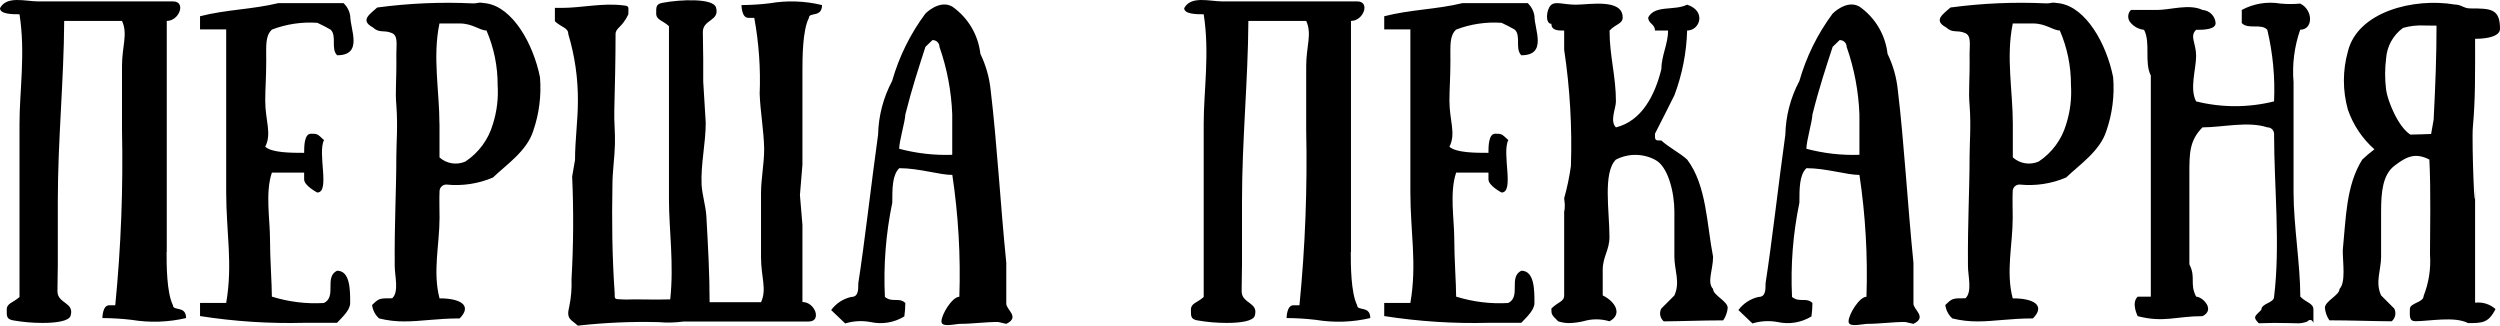
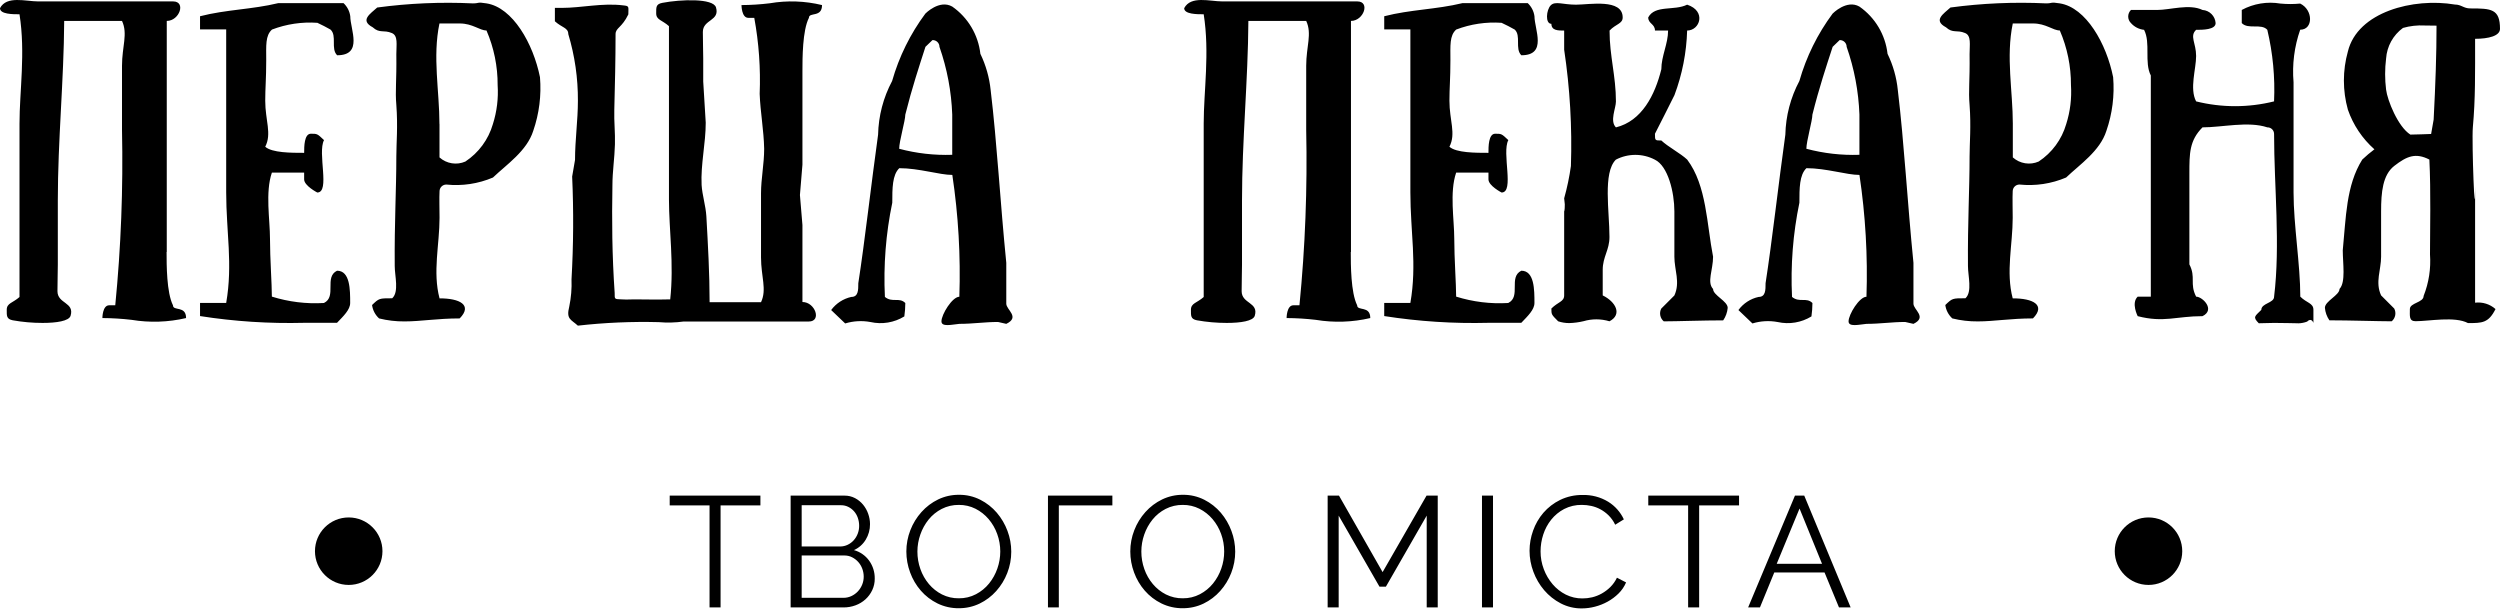
- <svg xmlns="http://www.w3.org/2000/svg" viewBox="0 0 222.248 28.954">
-   <path id="Union_19" data-name="Union 19" d="M3.607-3678.748a9.923,9.923,0,0,0,.2-2.414,89.537,89.537,0,0,0,.057-9.143l.255-1.478c0-1.759.256-3.525.256-5.252a20.222,20.222,0,0,0-.855-5.937c0-.567-.567-.567-1.191-1.136v-1.191h.623c1.734,0,3.6-.455,5.451-.223.567.056.456.112.456.8-.568,1.191-1.136,1.191-1.136,1.758,0,2.27-.056,4.516-.112,6.73-.032,1.022.088,2.045.056,3.069-.032,1.223-.223,2.414-.223,3.636-.056,3.07-.033,6.218.2,9.575,0,.568-.033.543.623.568.6.031.567,0,1.135,0,0,0,2.445.031,3.18,0,.344-3.15-.112-6.219-.112-8.864v-15.425c-.6-.544-1.135-.544-1.135-1.136,0-.543-.032-.823.543-.935,1.623-.312,4.516-.423,4.772.4.367,1.222-1.167,1.055-1.167,2.189,0,.823.033,1.791.033,2.357v2.046l.223,3.66c0,1.846-.455,3.693-.367,5.539.056.911.367,1.845.423,2.781.144,2.557.288,5.114.288,7.64h4.571c.536-1.136,0-2.27,0-3.98v-5.707c0-1.279.28-2.614.28-3.948-.032-1.646-.343-3.293-.4-4.884a30.593,30.593,0,0,0-.48-6.761h-.536c-.6,0-.6-1.135-.6-1.135a21.438,21.438,0,0,0,2.514-.16,11.431,11.431,0,0,1,4.646.16c0,1.135-1.166.6-1.166,1.135-.576,1.126-.576,3.6-.576,4.731v8.32l-.223,2.7.223,2.67v6.841c1.135,0,1.735,1.734.567,1.734H13.773a9.89,9.89,0,0,1-2.214.056,52.028,52.028,0,0,0-7.186.312C3.751-3677.614,3.319-3677.614,3.607-3678.748Zm113.729,1.319c0-.623.967-2.19,1.591-2.19a59.6,59.6,0,0,0-.623-10.83c-1.135,0-2.958-.6-4.716-.6-.623.6-.623,1.791-.623,3.069a33.244,33.244,0,0,0-.655,8.376c.655.543,1.278,0,1.814.543a8.74,8.74,0,0,1-.088,1.19,4.045,4.045,0,0,1-3,.5,4.71,4.71,0,0,0-2.246.125l-1.246-1.191a3.039,3.039,0,0,1,1.791-1.166c.623,0,.623-.6.623-1.223.567-3.636,1.166-8.975,1.758-13.2a10.654,10.654,0,0,1,1.246-4.772,18.63,18.63,0,0,1,2.958-5.994s1.246-1.278,2.381-.623a5.936,5.936,0,0,1,2.5,4.2,9.521,9.521,0,0,1,.912,3.213c.567,4.715.855,10.022,1.391,15.368V-3679c0,.543,1.246,1.19,0,1.791l-.736-.168c-1.191,0-2.214.168-3.436.168-.32.028-.73.109-1.054.109C117.566-3677.1,117.336-3677.169,117.336-3677.429Zm-1.415-24.408c-.576,1.766-1.2,3.636-1.8,6.026,0,.543-.536,2.358-.536,3.037a16.152,16.152,0,0,0,4.716.536v-3.581a20.519,20.519,0,0,0-1.135-6.017.6.6,0,0,0-.624-.6Zm-79.227,24.408c0-.623.966-2.19,1.591-2.19a59.509,59.509,0,0,0-.624-10.83c-1.135,0-2.957-.6-4.715-.6-.623.6-.623,1.791-.623,3.069a33.2,33.2,0,0,0-.656,8.376c.656.543,1.279,0,1.815.543a8.74,8.74,0,0,1-.088,1.19,4.049,4.049,0,0,1-3.006.5,4.735,4.735,0,0,0-2.252.125l-1.247-1.191a3.042,3.042,0,0,1,1.791-1.166c.623,0,.623-.6.623-1.223.567-3.636,1.167-8.975,1.758-13.2a10.642,10.642,0,0,1,1.247-4.772,18.61,18.61,0,0,1,2.957-5.994s1.246-1.278,2.39-.623a5.939,5.939,0,0,1,2.5,4.2,9.7,9.7,0,0,1,.912,3.213c.567,4.715.855,10.022,1.391,15.368V-3679c0,.543,1.246,1.19,0,1.791l-.736-.168c-1.191,0-2.214.168-3.436.168-.32.028-.731.109-1.054.109C36.924-3677.1,36.695-3677.169,36.695-3677.429Zm-1.423-24.408c-.567,1.766-1.191,3.636-1.79,6.026,0,.543-.544,2.358-.544,3.037a16.155,16.155,0,0,0,4.716.536v-3.581a20.519,20.519,0,0,0-1.135-6.017.6.6,0,0,0-.623-.6Zm121.946,24.575c-.6,0-.879-.031-2.045-.031-.6,0-.823.031-1.367.031-.567-.567-.343-.623.224-1.19,0-.6,1.135-.6,1.135-1.167.567-4.628,0-9.8,0-14.459a.587.587,0,0,0-.6-.6c-1.7-.567-4,0-5.763,0-1.167,1.167-1.167,2.325-1.167,4.092v8.088c.6,1.167,0,1.7.6,2.87.567,0,1.734,1.166.567,1.734-2.325,0-3.437.6-5.762,0,0,0-.6-1.166,0-1.734h1.167v-19.661c-.6-1.167,0-2.9-.6-4.059a1.813,1.813,0,0,1-1.166-.6.818.818,0,0,1,0-1.167h2.325c1.166,0,2.869-.567,4.036,0a1.254,1.254,0,0,1,1.166,1.167c0,.6-1.166.6-1.734.6-.6.567,0,1.166,0,2.325s-.6,2.9,0,4.036a14.316,14.316,0,0,0,6.929,0,23.042,23.042,0,0,0-.6-6.362c-.536-.6-1.7,0-2.271-.6v-1.167a5.363,5.363,0,0,1,3.437-.567,9.164,9.164,0,0,0,1.758,0c1.167.567,1.167,2.325,0,2.325a11.284,11.284,0,0,0-.591,4.675v9.8c0,2.894.6,6.394.6,9.255.567.567,1.166.567,1.166,1.166v1.167s-.167-.512-.567-.112a2.341,2.341,0,0,1-.761.15A.735.735,0,0,1,157.217-3677.262Zm-65.7-.176c-.6-.6-.6-.6-.6-1.135.6-.6,1.136-.6,1.136-1.167v-7.472s.056-.031.056-.623l-.056-.536a21.946,21.946,0,0,0,.6-2.869,56.906,56.906,0,0,0-.6-10.342v-1.7c-.536,0-1.136,0-1.136-.6-.567,0-.455-1.246-.056-1.646s1.079-.056,2.246-.056,4.148-.567,4.148,1.135c0,.567-.6.567-1.167,1.167,0,2.27.567,4.036.567,6.307,0,.6-.567,1.734,0,2.3,2.3-.567,3.469-2.869,4.037-5.171,0-1.167.6-2.27.6-3.437h-1.167c0-.6-.6-.6-.6-1.167.6-1.135,2.325-.567,3.46-1.135,1.735.567,1.136,2.3,0,2.3a17.8,17.8,0,0,1-1.126,5.739c-.567,1.166-1.167,2.3-1.735,3.436,0,.6,0,.6.567.6.6.567,1.7,1.136,2.3,1.7,1.735,2.3,1.735,5.761,2.3,8.631,0,1.167-.566,2.27,0,2.869,0,.568,1.3,1.079,1.3,1.679a2.338,2.338,0,0,1-.4,1.111c-1.734,0-4.148.088-5.283.088a.925.925,0,0,1-.223-1.135l1.166-1.167c.536-1.167,0-2.27,0-3.436v-4.036c0-1.7-.567-4.036-1.735-4.6a3.747,3.747,0,0,0-3.469,0c-1.166,1.167-.567,4.6-.567,6.873,0,1.167-.6,1.758-.6,2.925v2.27c1.166.568,1.758,1.7.6,2.3a4.023,4.023,0,0,0-2.305-.008,6.313,6.313,0,0,1-1.271.168A3.094,3.094,0,0,1,91.514-3677.438Zm76.23-.007c-.6,0-.512-.456-.512-1.079,0-.567,1.223-.567,1.223-1.167a8.4,8.4,0,0,0,.567-3.692c0-2.214.087-5.539-.056-8.432-1.223-.623-1.991-.312-3.125.567-1.022.8-1.166,2.325-1.166,4.036v4.036c0,1.167-.543,2.27,0,3.437l1.166,1.167a.926.926,0,0,1-.223,1.135c-1.135,0-3.8-.087-5.539-.087a2.3,2.3,0,0,1-.4-1.112c0-.6,1.3-1.111,1.3-1.678.567-.6.288-2.27.288-3.436.287-2.87.287-5.763,1.734-8.065a12.168,12.168,0,0,1,1.079-.911,8.361,8.361,0,0,1-2.358-3.525,9.6,9.6,0,0,1,0-5.172c.856-3.524,5.827-4.8,9.52-4.172.567,0,.766.344,1.366.344,1.846,0,2.637.032,2.637,1.814,0,.632-1.023.887-2.214.887,0,3.069.033,5.315-.2,7.865-.112,1.366.2,9.319.2,5.227v10.366a2.319,2.319,0,0,1,1.815.567c-.624,1.247-1.192,1.247-2.446,1.247C171.236-3677.9,168.934-3677.445,167.743-3677.445Zm-1.126-26.071a3.681,3.681,0,0,0-1.5,2.725,11.194,11.194,0,0,0,0,2.757c.113.936,1.047,3.293,2.158,4,.679-.024,1.335-.024,1.846-.056l.224-1.279c.167-3.237.256-5.762.256-8.351-.216,0-.609-.013-1.048-.013A5.887,5.887,0,0,0,166.617-3703.516ZM59.408-3677.525c-.567-.113-.535-.4-.535-.936,0-.6.535-.6,1.135-1.135v-15.424c0-2.87.543-6.274,0-9.711-.6,0-1.735,0-1.735-.543.6-1.135,2.27-.6,3.405-.6H73.667c1.166,0,.567,1.734-.567,1.734v20.541h-.017c0,1.135,0,3.6.567,4.739,0,.543,1.167,0,1.167,1.135a12.388,12.388,0,0,1-4.846.159,23.214,23.214,0,0,0-2.594-.159s0-1.135.6-1.135h.543a130.664,130.664,0,0,0,.6-15.593v-5.707c0-1.7.535-2.837,0-3.98H63.98c-.032,5.315-.567,10.622-.567,15.961v5.706c0,.567-.032,1.535-.032,2.358,0,1.135,1.534.967,1.166,2.19-.145.466-1.256.633-2.486.633A15.139,15.139,0,0,1,59.408-3677.525Zm-105.273,0c-.567-.113-.536-.4-.536-.936,0-.6.536-.6,1.135-1.135v-15.424c0-2.87.543-6.274,0-9.711-.6,0-1.735,0-1.735-.543.6-1.135,2.271-.6,3.405-.6h11.988c1.166,0,.567,1.734-.567,1.734v20.541h-.016c0,1.135,0,3.6.567,4.739,0,.543,1.166,0,1.166,1.135a12.388,12.388,0,0,1-4.846.159,23.214,23.214,0,0,0-2.594-.159s0-1.135.6-1.135h.544a130.865,130.865,0,0,0,.6-15.593v-5.707c0-1.7.536-2.837,0-3.98h-5.139c-.032,5.315-.567,10.622-.567,15.961v5.706c0,.567-.032,1.535-.032,2.358,0,1.135,1.534.967,1.166,2.19-.145.466-1.256.633-2.486.633A15.127,15.127,0,0,1-45.865-3677.525Zm131.184.223a51.327,51.327,0,0,1-9.263-.6v-1.167h2.325c.6-3.468,0-6.306,0-9.83v-14.49H76.057v-1.167c2.325-.6,4.628-.6,6.962-1.167h5.794a1.962,1.962,0,0,1,.6,1.167c0,1.167,1.167,3.469-1.166,3.469-.592-.575,0-1.742-.592-2.285-.567-.312-.567-.312-1.167-.6a9.475,9.475,0,0,0-4.036.6c-.6.543-.511,1.422-.511,2.725,0,1.622-.088,2.47-.088,3.6,0,1.758.6,2.925,0,4.092.6.543,2.325.543,3.469.543,0-.543,0-1.7.6-1.7.567,0,.567,0,1.167.567-.6,1.135.567,4.659-.6,4.659,0,0-1.166-.6-1.166-1.167v-.6H82.45c-.6,1.759-.167,4.173-.167,5.884,0,1.758.167,4,.167,5.138a12.907,12.907,0,0,0,4.628.567c1.167-.567,0-2.3,1.167-2.87,1.166,0,1.166,1.7,1.166,2.87,0,.6-.6,1.166-1.166,1.758Zm-105.282,0a51.2,51.2,0,0,1-9.254-.6v-1.167h2.325c.6-3.468,0-6.306,0-9.83v-14.49h-2.325v-1.167c2.325-.6,4.628-.6,6.962-1.167h5.794a1.962,1.962,0,0,1,.6,1.167c0,1.167,1.167,3.469-1.166,3.469-.592-.575.007-1.742-.592-2.285-.567-.312-.567-.312-1.166-.6a9.471,9.471,0,0,0-4.036.6c-.6.543-.512,1.422-.512,2.725,0,1.622-.088,2.47-.088,3.6,0,1.758.6,2.925,0,4.092.6.543,2.325.543,3.46.543,0-.543,0-1.7.6-1.7.567,0,.567,0,1.166.567-.6,1.135.567,4.659-.6,4.659,0,0-1.167-.6-1.167-1.167v-.6h-2.869c-.6,1.759-.167,4.173-.167,5.884,0,1.758.167,4,.167,5.138a12.9,12.9,0,0,0,4.628.567c1.166-.567,0-2.3,1.166-2.87,1.167,0,1.167,1.7,1.167,2.87,0,.6-.6,1.166-1.167,1.758Zm146.522-.392a1.951,1.951,0,0,1-.623-1.191c.623-.6.623-.6,1.791-.6.623-.568.223-1.99.223-2.87-.032-3.892.144-6.729.144-9.743,0-1.167.143-2.669,0-4.571-.113-1.3.032-2.071,0-4.516,0-.855.167-1.646-.4-1.878-.735-.312-1.079.056-1.7-.512-1.166-.623-.223-1.19.4-1.758a47.038,47.038,0,0,1,8.5-.367c.6,0,.344-.144,1.223,0,2.325.367,4.148,3.58,4.739,6.562a11.63,11.63,0,0,1-.6,4.771c-.567,1.791-2.357,2.981-3.58,4.148a8.369,8.369,0,0,1-4.148.624.6.6,0,0,0-.6.6c-.032.512,0,1.791,0,2.358,0,2.39-.623,4.8,0,7.161,1.8-.008,2.965.592,1.8,1.782-1.987,0-3.446.267-4.905.267A9.049,9.049,0,0,1,126.559-3677.693Zm5.379-17.279v2.966a2.152,2.152,0,0,0,2.3.367,5.978,5.978,0,0,0,2.445-3.324,9.432,9.432,0,0,0,.424-3.469,12.105,12.105,0,0,0-.992-4.859c-.623,0-1.222-.623-2.39-.623h-1.79C131.314-3700.934,131.939-3697.921,131.939-3694.973ZM-13.3-3677.693a1.95,1.95,0,0,1-.624-1.191c.624-.6.624-.6,1.791-.6.623-.568.224-1.99.224-2.87-.033-3.892.143-6.729.143-9.743,0-1.167.144-2.669,0-4.571-.112-1.3.033-2.071,0-4.516,0-.855.168-1.646-.4-1.878-.736-.312-1.079.056-1.7-.512-1.167-.623-.224-1.19.4-1.758a47.052,47.052,0,0,1,8.5-.367c.6,0,.343-.144,1.222,0,2.326.367,4.149,3.58,4.748,6.562a11.646,11.646,0,0,1-.6,4.771c-.568,1.791-2.358,2.981-3.581,4.148a8.367,8.367,0,0,1-4.148.624.6.6,0,0,0-.6.6c-.033.512,0,1.791,0,2.358,0,2.39-.624,4.8,0,7.161,1.79-.008,2.957.592,1.79,1.782-1.987,0-3.445.267-4.9.267A9.048,9.048,0,0,1-13.3-3677.693Zm5.371-17.279v2.966a2.152,2.152,0,0,0,2.3.367,5.978,5.978,0,0,0,2.445-3.324,9.432,9.432,0,0,0,.424-3.469,12.105,12.105,0,0,0-.992-4.859c-.623,0-1.222-.623-2.381-.623h-1.8C-8.558-3700.934-7.934-3697.921-7.934-3694.973Z" transform="translate(47 3706)" />
+ <svg xmlns="http://www.w3.org/2000/svg" viewBox="0 0 222.248 54.083">
+   <g id="logo" transform="translate(-47 -18)">
+     <g id="Group_1" data-name="Group 1" transform="translate(35.999 -32.041)">
+       <g id="XMLID_14_" transform="translate(11.001 50.041)">
+         <path id="Union_19" data-name="Union 19" d="M3.607-3678.748a9.923,9.923,0,0,0,.2-2.414,89.537,89.537,0,0,0,.057-9.143l.255-1.478c0-1.759.256-3.525.256-5.252a20.222,20.222,0,0,0-.855-5.937c0-.567-.567-.567-1.191-1.136v-1.191h.623c1.734,0,3.6-.455,5.451-.223.567.056.456.112.456.8-.568,1.191-1.136,1.191-1.136,1.758,0,2.27-.056,4.516-.112,6.73-.032,1.022.088,2.045.056,3.069-.032,1.223-.223,2.414-.223,3.636-.056,3.07-.033,6.218.2,9.575,0,.568-.033.543.623.568.6.031.567,0,1.135,0,0,0,2.445.031,3.18,0,.344-3.15-.112-6.219-.112-8.864v-15.425c-.6-.544-1.135-.544-1.135-1.136,0-.543-.032-.823.543-.935,1.623-.312,4.516-.423,4.772.4.367,1.222-1.167,1.055-1.167,2.189,0,.823.033,1.791.033,2.357v2.046l.223,3.66c0,1.846-.455,3.693-.367,5.539.056.911.367,1.845.423,2.781.144,2.557.288,5.114.288,7.64h4.571c.536-1.136,0-2.27,0-3.98v-5.707c0-1.279.28-2.614.28-3.948-.032-1.646-.343-3.293-.4-4.884a30.593,30.593,0,0,0-.48-6.761h-.536c-.6,0-.6-1.135-.6-1.135a21.438,21.438,0,0,0,2.514-.16,11.431,11.431,0,0,1,4.646.16c0,1.135-1.166.6-1.166,1.135-.576,1.126-.576,3.6-.576,4.731v8.32l-.223,2.7.223,2.67v6.841c1.135,0,1.735,1.734.567,1.734H13.773a9.89,9.89,0,0,1-2.214.056,52.028,52.028,0,0,0-7.186.312C3.751-3677.614,3.319-3677.614,3.607-3678.748Zm113.729,1.319c0-.623.967-2.19,1.591-2.19a59.6,59.6,0,0,0-.623-10.83c-1.135,0-2.958-.6-4.716-.6-.623.6-.623,1.791-.623,3.069a33.244,33.244,0,0,0-.655,8.376c.655.543,1.278,0,1.814.543a8.74,8.74,0,0,1-.088,1.19,4.045,4.045,0,0,1-3,.5,4.71,4.71,0,0,0-2.246.125l-1.246-1.191a3.039,3.039,0,0,1,1.791-1.166c.623,0,.623-.6.623-1.223.567-3.636,1.166-8.975,1.758-13.2a10.654,10.654,0,0,1,1.246-4.772,18.63,18.63,0,0,1,2.958-5.994s1.246-1.278,2.381-.623a5.936,5.936,0,0,1,2.5,4.2,9.521,9.521,0,0,1,.912,3.213c.567,4.715.855,10.022,1.391,15.368V-3679c0,.543,1.246,1.19,0,1.791l-.736-.168c-1.191,0-2.214.168-3.436.168-.32.028-.73.109-1.054.109C117.566-3677.1,117.336-3677.169,117.336-3677.429Zm-1.415-24.408c-.576,1.766-1.2,3.636-1.8,6.026,0,.543-.536,2.358-.536,3.037a16.152,16.152,0,0,0,4.716.536v-3.581a20.519,20.519,0,0,0-1.135-6.017.6.6,0,0,0-.624-.6Zm-79.227,24.408c0-.623.966-2.19,1.591-2.19a59.509,59.509,0,0,0-.624-10.83c-1.135,0-2.957-.6-4.715-.6-.623.6-.623,1.791-.623,3.069a33.2,33.2,0,0,0-.656,8.376c.656.543,1.279,0,1.815.543a8.74,8.74,0,0,1-.088,1.19,4.049,4.049,0,0,1-3.006.5,4.735,4.735,0,0,0-2.252.125l-1.247-1.191a3.042,3.042,0,0,1,1.791-1.166c.623,0,.623-.6.623-1.223.567-3.636,1.167-8.975,1.758-13.2a10.642,10.642,0,0,1,1.247-4.772,18.61,18.61,0,0,1,2.957-5.994s1.246-1.278,2.39-.623a5.939,5.939,0,0,1,2.5,4.2,9.7,9.7,0,0,1,.912,3.213c.567,4.715.855,10.022,1.391,15.368V-3679c0,.543,1.246,1.19,0,1.791l-.736-.168c-1.191,0-2.214.168-3.436.168-.32.028-.731.109-1.054.109C36.924-3677.1,36.695-3677.169,36.695-3677.429Zm-1.423-24.408c-.567,1.766-1.191,3.636-1.79,6.026,0,.543-.544,2.358-.544,3.037a16.155,16.155,0,0,0,4.716.536v-3.581a20.519,20.519,0,0,0-1.135-6.017.6.6,0,0,0-.623-.6Zm121.946,24.575c-.6,0-.879-.031-2.045-.031-.6,0-.823.031-1.367.031-.567-.567-.343-.623.224-1.19,0-.6,1.135-.6,1.135-1.167.567-4.628,0-9.8,0-14.459a.587.587,0,0,0-.6-.6c-1.7-.567-4,0-5.763,0-1.167,1.167-1.167,2.325-1.167,4.092v8.088c.6,1.167,0,1.7.6,2.87.567,0,1.734,1.166.567,1.734-2.325,0-3.437.6-5.762,0,0,0-.6-1.166,0-1.734h1.167v-19.661c-.6-1.167,0-2.9-.6-4.059a1.813,1.813,0,0,1-1.166-.6.818.818,0,0,1,0-1.167h2.325c1.166,0,2.869-.567,4.036,0a1.254,1.254,0,0,1,1.166,1.167c0,.6-1.166.6-1.734.6-.6.567,0,1.166,0,2.325s-.6,2.9,0,4.036a14.316,14.316,0,0,0,6.929,0,23.042,23.042,0,0,0-.6-6.362c-.536-.6-1.7,0-2.271-.6v-1.167a5.363,5.363,0,0,1,3.437-.567,9.164,9.164,0,0,0,1.758,0c1.167.567,1.167,2.325,0,2.325a11.284,11.284,0,0,0-.591,4.675v9.8c0,2.894.6,6.394.6,9.255.567.567,1.166.567,1.166,1.166v1.167s-.167-.512-.567-.112a2.341,2.341,0,0,1-.761.15A.735.735,0,0,1,157.217-3677.262Zm-65.7-.176c-.6-.6-.6-.6-.6-1.135.6-.6,1.136-.6,1.136-1.167v-7.472s.056-.031.056-.623l-.056-.536a21.946,21.946,0,0,0,.6-2.869,56.906,56.906,0,0,0-.6-10.342v-1.7c-.536,0-1.136,0-1.136-.6-.567,0-.455-1.246-.056-1.646s1.079-.056,2.246-.056,4.148-.567,4.148,1.135c0,.567-.6.567-1.167,1.167,0,2.27.567,4.036.567,6.307,0,.6-.567,1.734,0,2.3,2.3-.567,3.469-2.869,4.037-5.171,0-1.167.6-2.27.6-3.437h-1.167c0-.6-.6-.6-.6-1.167.6-1.135,2.325-.567,3.46-1.135,1.735.567,1.136,2.3,0,2.3a17.8,17.8,0,0,1-1.126,5.739c-.567,1.166-1.167,2.3-1.735,3.436,0,.6,0,.6.567.6.6.567,1.7,1.136,2.3,1.7,1.735,2.3,1.735,5.761,2.3,8.631,0,1.167-.566,2.27,0,2.869,0,.568,1.3,1.079,1.3,1.679a2.338,2.338,0,0,1-.4,1.111c-1.734,0-4.148.088-5.283.088a.925.925,0,0,1-.223-1.135l1.166-1.167c.536-1.167,0-2.27,0-3.436v-4.036c0-1.7-.567-4.036-1.735-4.6a3.747,3.747,0,0,0-3.469,0c-1.166,1.167-.567,4.6-.567,6.873,0,1.167-.6,1.758-.6,2.925v2.27c1.166.568,1.758,1.7.6,2.3a4.023,4.023,0,0,0-2.305-.008,6.313,6.313,0,0,1-1.271.168A3.094,3.094,0,0,1,91.514-3677.438Zm76.23-.007c-.6,0-.512-.456-.512-1.079,0-.567,1.223-.567,1.223-1.167a8.4,8.4,0,0,0,.567-3.692c0-2.214.087-5.539-.056-8.432-1.223-.623-1.991-.312-3.125.567-1.022.8-1.166,2.325-1.166,4.036v4.036c0,1.167-.543,2.27,0,3.437l1.166,1.167a.926.926,0,0,1-.223,1.135c-1.135,0-3.8-.087-5.539-.087a2.3,2.3,0,0,1-.4-1.112c0-.6,1.3-1.111,1.3-1.678.567-.6.288-2.27.288-3.436.287-2.87.287-5.763,1.734-8.065a12.168,12.168,0,0,1,1.079-.911,8.361,8.361,0,0,1-2.358-3.525,9.6,9.6,0,0,1,0-5.172c.856-3.524,5.827-4.8,9.52-4.172.567,0,.766.344,1.366.344,1.846,0,2.637.032,2.637,1.814,0,.632-1.023.887-2.214.887,0,3.069.033,5.315-.2,7.865-.112,1.366.2,9.319.2,5.227v10.366a2.319,2.319,0,0,1,1.815.567c-.624,1.247-1.192,1.247-2.446,1.247C171.236-3677.9,168.934-3677.445,167.743-3677.445Zm-1.126-26.071a3.681,3.681,0,0,0-1.5,2.725,11.194,11.194,0,0,0,0,2.757c.113.936,1.047,3.293,2.158,4,.679-.024,1.335-.024,1.846-.056l.224-1.279c.167-3.237.256-5.762.256-8.351-.216,0-.609-.013-1.048-.013A5.887,5.887,0,0,0,166.617-3703.516ZM59.408-3677.525c-.567-.113-.535-.4-.535-.936,0-.6.535-.6,1.135-1.135v-15.424c0-2.87.543-6.274,0-9.711-.6,0-1.735,0-1.735-.543.6-1.135,2.27-.6,3.405-.6H73.667c1.166,0,.567,1.734-.567,1.734v20.541h-.017c0,1.135,0,3.6.567,4.739,0,.543,1.167,0,1.167,1.135a12.388,12.388,0,0,1-4.846.159,23.214,23.214,0,0,0-2.594-.159s0-1.135.6-1.135h.543a130.664,130.664,0,0,0,.6-15.593v-5.707c0-1.7.535-2.837,0-3.98H63.98c-.032,5.315-.567,10.622-.567,15.961v5.706c0,.567-.032,1.535-.032,2.358,0,1.135,1.534.967,1.166,2.19-.145.466-1.256.633-2.486.633A15.139,15.139,0,0,1,59.408-3677.525Zm-105.273,0c-.567-.113-.536-.4-.536-.936,0-.6.536-.6,1.135-1.135v-15.424c0-2.87.543-6.274,0-9.711-.6,0-1.735,0-1.735-.543.6-1.135,2.271-.6,3.405-.6h11.988c1.166,0,.567,1.734-.567,1.734v20.541h-.016c0,1.135,0,3.6.567,4.739,0,.543,1.166,0,1.166,1.135a12.388,12.388,0,0,1-4.846.159,23.214,23.214,0,0,0-2.594-.159s0-1.135.6-1.135h.544a130.865,130.865,0,0,0,.6-15.593v-5.707c0-1.7.536-2.837,0-3.98h-5.139c-.032,5.315-.567,10.622-.567,15.961v5.706c0,.567-.032,1.535-.032,2.358,0,1.135,1.534.967,1.166,2.19-.145.466-1.256.633-2.486.633A15.127,15.127,0,0,1-45.865-3677.525Zm131.184.223a51.327,51.327,0,0,1-9.263-.6v-1.167h2.325c.6-3.468,0-6.306,0-9.83v-14.49H76.057v-1.167c2.325-.6,4.628-.6,6.962-1.167h5.794a1.962,1.962,0,0,1,.6,1.167c0,1.167,1.167,3.469-1.166,3.469-.592-.575,0-1.742-.592-2.285-.567-.312-.567-.312-1.167-.6a9.475,9.475,0,0,0-4.036.6c-.6.543-.511,1.422-.511,2.725,0,1.622-.088,2.47-.088,3.6,0,1.758.6,2.925,0,4.092.6.543,2.325.543,3.469.543,0-.543,0-1.7.6-1.7.567,0,.567,0,1.167.567-.6,1.135.567,4.659-.6,4.659,0,0-1.166-.6-1.166-1.167v-.6H82.45c-.6,1.759-.167,4.173-.167,5.884,0,1.758.167,4,.167,5.138a12.907,12.907,0,0,0,4.628.567c1.167-.567,0-2.3,1.167-2.87,1.166,0,1.166,1.7,1.166,2.87,0,.6-.6,1.166-1.166,1.758Zm-105.282,0a51.2,51.2,0,0,1-9.254-.6v-1.167h2.325c.6-3.468,0-6.306,0-9.83v-14.49h-2.325v-1.167c2.325-.6,4.628-.6,6.962-1.167h5.794a1.962,1.962,0,0,1,.6,1.167c0,1.167,1.167,3.469-1.166,3.469-.592-.575.007-1.742-.592-2.285-.567-.312-.567-.312-1.166-.6a9.471,9.471,0,0,0-4.036.6c-.6.543-.512,1.422-.512,2.725,0,1.622-.088,2.47-.088,3.6,0,1.758.6,2.925,0,4.092.6.543,2.325.543,3.46.543,0-.543,0-1.7.6-1.7.567,0,.567,0,1.166.567-.6,1.135.567,4.659-.6,4.659,0,0-1.167-.6-1.167-1.167v-.6h-2.869c-.6,1.759-.167,4.173-.167,5.884,0,1.758.167,4,.167,5.138a12.9,12.9,0,0,0,4.628.567c1.166-.567,0-2.3,1.166-2.87,1.167,0,1.167,1.7,1.167,2.87,0,.6-.6,1.166-1.167,1.758Zm146.522-.392a1.951,1.951,0,0,1-.623-1.191c.623-.6.623-.6,1.791-.6.623-.568.223-1.99.223-2.87-.032-3.892.144-6.729.144-9.743,0-1.167.143-2.669,0-4.571-.113-1.3.032-2.071,0-4.516,0-.855.167-1.646-.4-1.878-.735-.312-1.079.056-1.7-.512-1.166-.623-.223-1.19.4-1.758a47.038,47.038,0,0,1,8.5-.367c.6,0,.344-.144,1.223,0,2.325.367,4.148,3.58,4.739,6.562a11.63,11.63,0,0,1-.6,4.771c-.567,1.791-2.357,2.981-3.58,4.148a8.369,8.369,0,0,1-4.148.624.6.6,0,0,0-.6.6c-.032.512,0,1.791,0,2.358,0,2.39-.623,4.8,0,7.161,1.8-.008,2.965.592,1.8,1.782-1.987,0-3.446.267-4.905.267A9.049,9.049,0,0,1,126.559-3677.693Zm5.379-17.279v2.966a2.152,2.152,0,0,0,2.3.367,5.978,5.978,0,0,0,2.445-3.324,9.432,9.432,0,0,0,.424-3.469,12.105,12.105,0,0,0-.992-4.859c-.623,0-1.222-.623-2.39-.623h-1.79C131.314-3700.934,131.939-3697.921,131.939-3694.973ZM-13.3-3677.693a1.95,1.95,0,0,1-.624-1.191c.624-.6.624-.6,1.791-.6.623-.568.224-1.99.224-2.87-.033-3.892.143-6.729.143-9.743,0-1.167.144-2.669,0-4.571-.112-1.3.033-2.071,0-4.516,0-.855.168-1.646-.4-1.878-.736-.312-1.079.056-1.7-.512-1.167-.623-.224-1.19.4-1.758a47.052,47.052,0,0,1,8.5-.367c.6,0,.343-.144,1.222,0,2.326.367,4.149,3.58,4.748,6.562a11.646,11.646,0,0,1-.6,4.771c-.568,1.791-2.358,2.981-3.581,4.148a8.367,8.367,0,0,1-4.148.624.6.6,0,0,0-.6.6c-.033.512,0,1.791,0,2.358,0,2.39-.624,4.8,0,7.161,1.79-.008,2.957.592,1.79,1.782-1.987,0-3.445.267-4.9.267A9.048,9.048,0,0,1-13.3-3677.693Zm5.371-17.279v2.966a2.152,2.152,0,0,0,2.3.367,5.978,5.978,0,0,0,2.445-3.324,9.432,9.432,0,0,0,.424-3.469,12.105,12.105,0,0,0-.992-4.859c-.623,0-1.222-.623-2.381-.623h-1.8C-8.558-3700.934-7.934-3697.921-7.934-3694.973Z" transform="translate(47 3706)" />
+       </g>
+     </g>
+     <g id="Group_275" data-name="Group 275" transform="translate(1)">
+       <g id="Group_274" data-name="Group 274">
+         <circle id="Ellipse_23" data-name="Ellipse 23" cx="3" cy="3" r="3" transform="translate(234 64)" />
+         <circle id="Ellipse_24" data-name="Ellipse 24" cx="3" cy="3" r="3" transform="translate(74 64)" />
+       </g>
+       <path id="Path_376" data-name="Path 376" d="M-44.4-9.072h-3.542V0h-.98V-9.072h-3.542V-9.94H-44.4Zm10.164,6.51a2.357,2.357,0,0,1-.224,1.029,2.6,2.6,0,0,1-.6.812,2.718,2.718,0,0,1-.882.532A3.045,3.045,0,0,1-37.023,0h-4.69V-9.94h4.788a1.962,1.962,0,0,1,.938.224,2.342,2.342,0,0,1,.714.581,2.663,2.663,0,0,1,.455.812,2.732,2.732,0,0,1,.161.917,2.607,2.607,0,0,1-.378,1.379,2.34,2.34,0,0,1-1.05.931,2.484,2.484,0,0,1,1.351.938A2.649,2.649,0,0,1-34.237-2.562Zm-.98-.168a2.035,2.035,0,0,0-.126-.707,1.856,1.856,0,0,0-.357-.6,1.857,1.857,0,0,0-.546-.42,1.471,1.471,0,0,0-.679-.161h-3.808V-.854h3.71a1.647,1.647,0,0,0,.707-.154,1.879,1.879,0,0,0,.574-.413,1.926,1.926,0,0,0,.385-.6A1.854,1.854,0,0,0-35.217-2.73Zm-5.516-6.356v3.668h3.416a1.525,1.525,0,0,0,.679-.154,1.728,1.728,0,0,0,.539-.406,1.875,1.875,0,0,0,.35-.581,1.921,1.921,0,0,0,.126-.693,2.123,2.123,0,0,0-.119-.714,1.743,1.743,0,0,0-.336-.581,1.68,1.68,0,0,0-.511-.392,1.42,1.42,0,0,0-.644-.147ZM-26.761.07a4.21,4.21,0,0,1-1.9-.427,4.716,4.716,0,0,1-1.477-1.134,5.156,5.156,0,0,1-.952-1.617,5.336,5.336,0,0,1-.336-1.862,5.167,5.167,0,0,1,.357-1.9,5.249,5.249,0,0,1,.987-1.61A4.772,4.772,0,0,1-28.6-9.6a4.188,4.188,0,0,1,1.848-.413,4.1,4.1,0,0,1,1.9.441,4.764,4.764,0,0,1,1.47,1.155A5.339,5.339,0,0,1-22.435-6.8,5.241,5.241,0,0,1-22.1-4.956a5.167,5.167,0,0,1-.357,1.9,5.231,5.231,0,0,1-.98,1.6A4.74,4.74,0,0,1-24.913-.343,4.188,4.188,0,0,1-26.761.07Zm-3.682-5.04a4.63,4.63,0,0,0,.266,1.561,4.247,4.247,0,0,0,.756,1.33,3.716,3.716,0,0,0,1.162.924,3.247,3.247,0,0,0,1.5.343,3.2,3.2,0,0,0,1.526-.364,3.721,3.721,0,0,0,1.162-.952,4.4,4.4,0,0,0,.735-1.33,4.558,4.558,0,0,0,.259-1.512,4.523,4.523,0,0,0-.273-1.561,4.268,4.268,0,0,0-.763-1.323,3.762,3.762,0,0,0-1.162-.917,3.216,3.216,0,0,0-1.484-.343,3.255,3.255,0,0,0-1.526.357,3.637,3.637,0,0,0-1.162.945,4.4,4.4,0,0,0-.735,1.33A4.558,4.558,0,0,0-30.443-4.97Zm17.332-4.1h-4.76V0h-.966V-9.94h5.726ZM-6.853.07a4.21,4.21,0,0,1-1.9-.427,4.716,4.716,0,0,1-1.477-1.134,5.156,5.156,0,0,1-.952-1.617,5.336,5.336,0,0,1-.336-1.862,5.167,5.167,0,0,1,.357-1.9,5.249,5.249,0,0,1,.987-1.61A4.772,4.772,0,0,1-8.687-9.6a4.188,4.188,0,0,1,1.848-.413,4.1,4.1,0,0,1,1.9.441,4.764,4.764,0,0,1,1.47,1.155A5.339,5.339,0,0,1-2.527-6.8a5.241,5.241,0,0,1,.336,1.841,5.167,5.167,0,0,1-.357,1.9,5.231,5.231,0,0,1-.98,1.6A4.74,4.74,0,0,1-5.005-.343,4.188,4.188,0,0,1-6.853.07Zm-3.682-5.04a4.63,4.63,0,0,0,.266,1.561,4.247,4.247,0,0,0,.756,1.33,3.716,3.716,0,0,0,1.162.924,3.247,3.247,0,0,0,1.5.343,3.2,3.2,0,0,0,1.526-.364,3.721,3.721,0,0,0,1.162-.952,4.4,4.4,0,0,0,.735-1.33A4.558,4.558,0,0,0-3.171-4.97a4.523,4.523,0,0,0-.273-1.561,4.268,4.268,0,0,0-.763-1.323,3.762,3.762,0,0,0-1.162-.917,3.216,3.216,0,0,0-1.484-.343,3.255,3.255,0,0,0-1.526.357,3.637,3.637,0,0,0-1.162.945,4.4,4.4,0,0,0-.735,1.33A4.558,4.558,0,0,0-10.535-4.97ZM14.833,0V-8.162L11.207-1.848h-.574L7.007-8.162V0h-.98V-9.94H7.035l3.878,6.8,3.906-6.8h.994V0Zm4.914,0V-9.94h.98V0Zm4.228-5.04a5.313,5.313,0,0,1,.315-1.785,4.949,4.949,0,0,1,.917-1.589,4.706,4.706,0,0,1,1.484-1.141,4.416,4.416,0,0,1,2-.441,4.146,4.146,0,0,1,2.275.6,3.662,3.662,0,0,1,1.393,1.568l-.77.476a2.941,2.941,0,0,0-.581-.826,3.23,3.23,0,0,0-.735-.546,3.106,3.106,0,0,0-.812-.3,3.893,3.893,0,0,0-.826-.091,3.325,3.325,0,0,0-1.582.364A3.642,3.642,0,0,0,25.9-7.8a4.155,4.155,0,0,0-.707,1.323,4.812,4.812,0,0,0-.238,1.491A4.42,4.42,0,0,0,25.242-3.4a4.487,4.487,0,0,0,.784,1.337,3.77,3.77,0,0,0,1.176.924A3.229,3.229,0,0,0,28.679-.8,3.711,3.711,0,0,0,29.54-.9a3.318,3.318,0,0,0,.854-.336,3.594,3.594,0,0,0,.763-.574,2.969,2.969,0,0,0,.588-.833l.812.42a3.039,3.039,0,0,1-.672.987,4.418,4.418,0,0,1-.966.721,4.814,4.814,0,0,1-1.127.448,4.654,4.654,0,0,1-1.169.154,3.976,3.976,0,0,1-1.876-.448,4.92,4.92,0,0,1-1.47-1.169,5.425,5.425,0,0,1-.959-1.638A5.3,5.3,0,0,1,23.975-5.04ZM42.6-9.072H39.053V0h-.98V-9.072H34.531V-9.94H42.6Zm4.97-.868h.826L52.521,0H51.485L50.2-3.108H45.731L44.457,0h-1.05Zm2.408,6.062-2-4.914-2.03,4.914Z" transform="translate(158 72)" />
+     </g>
+   </g>
</svg>
